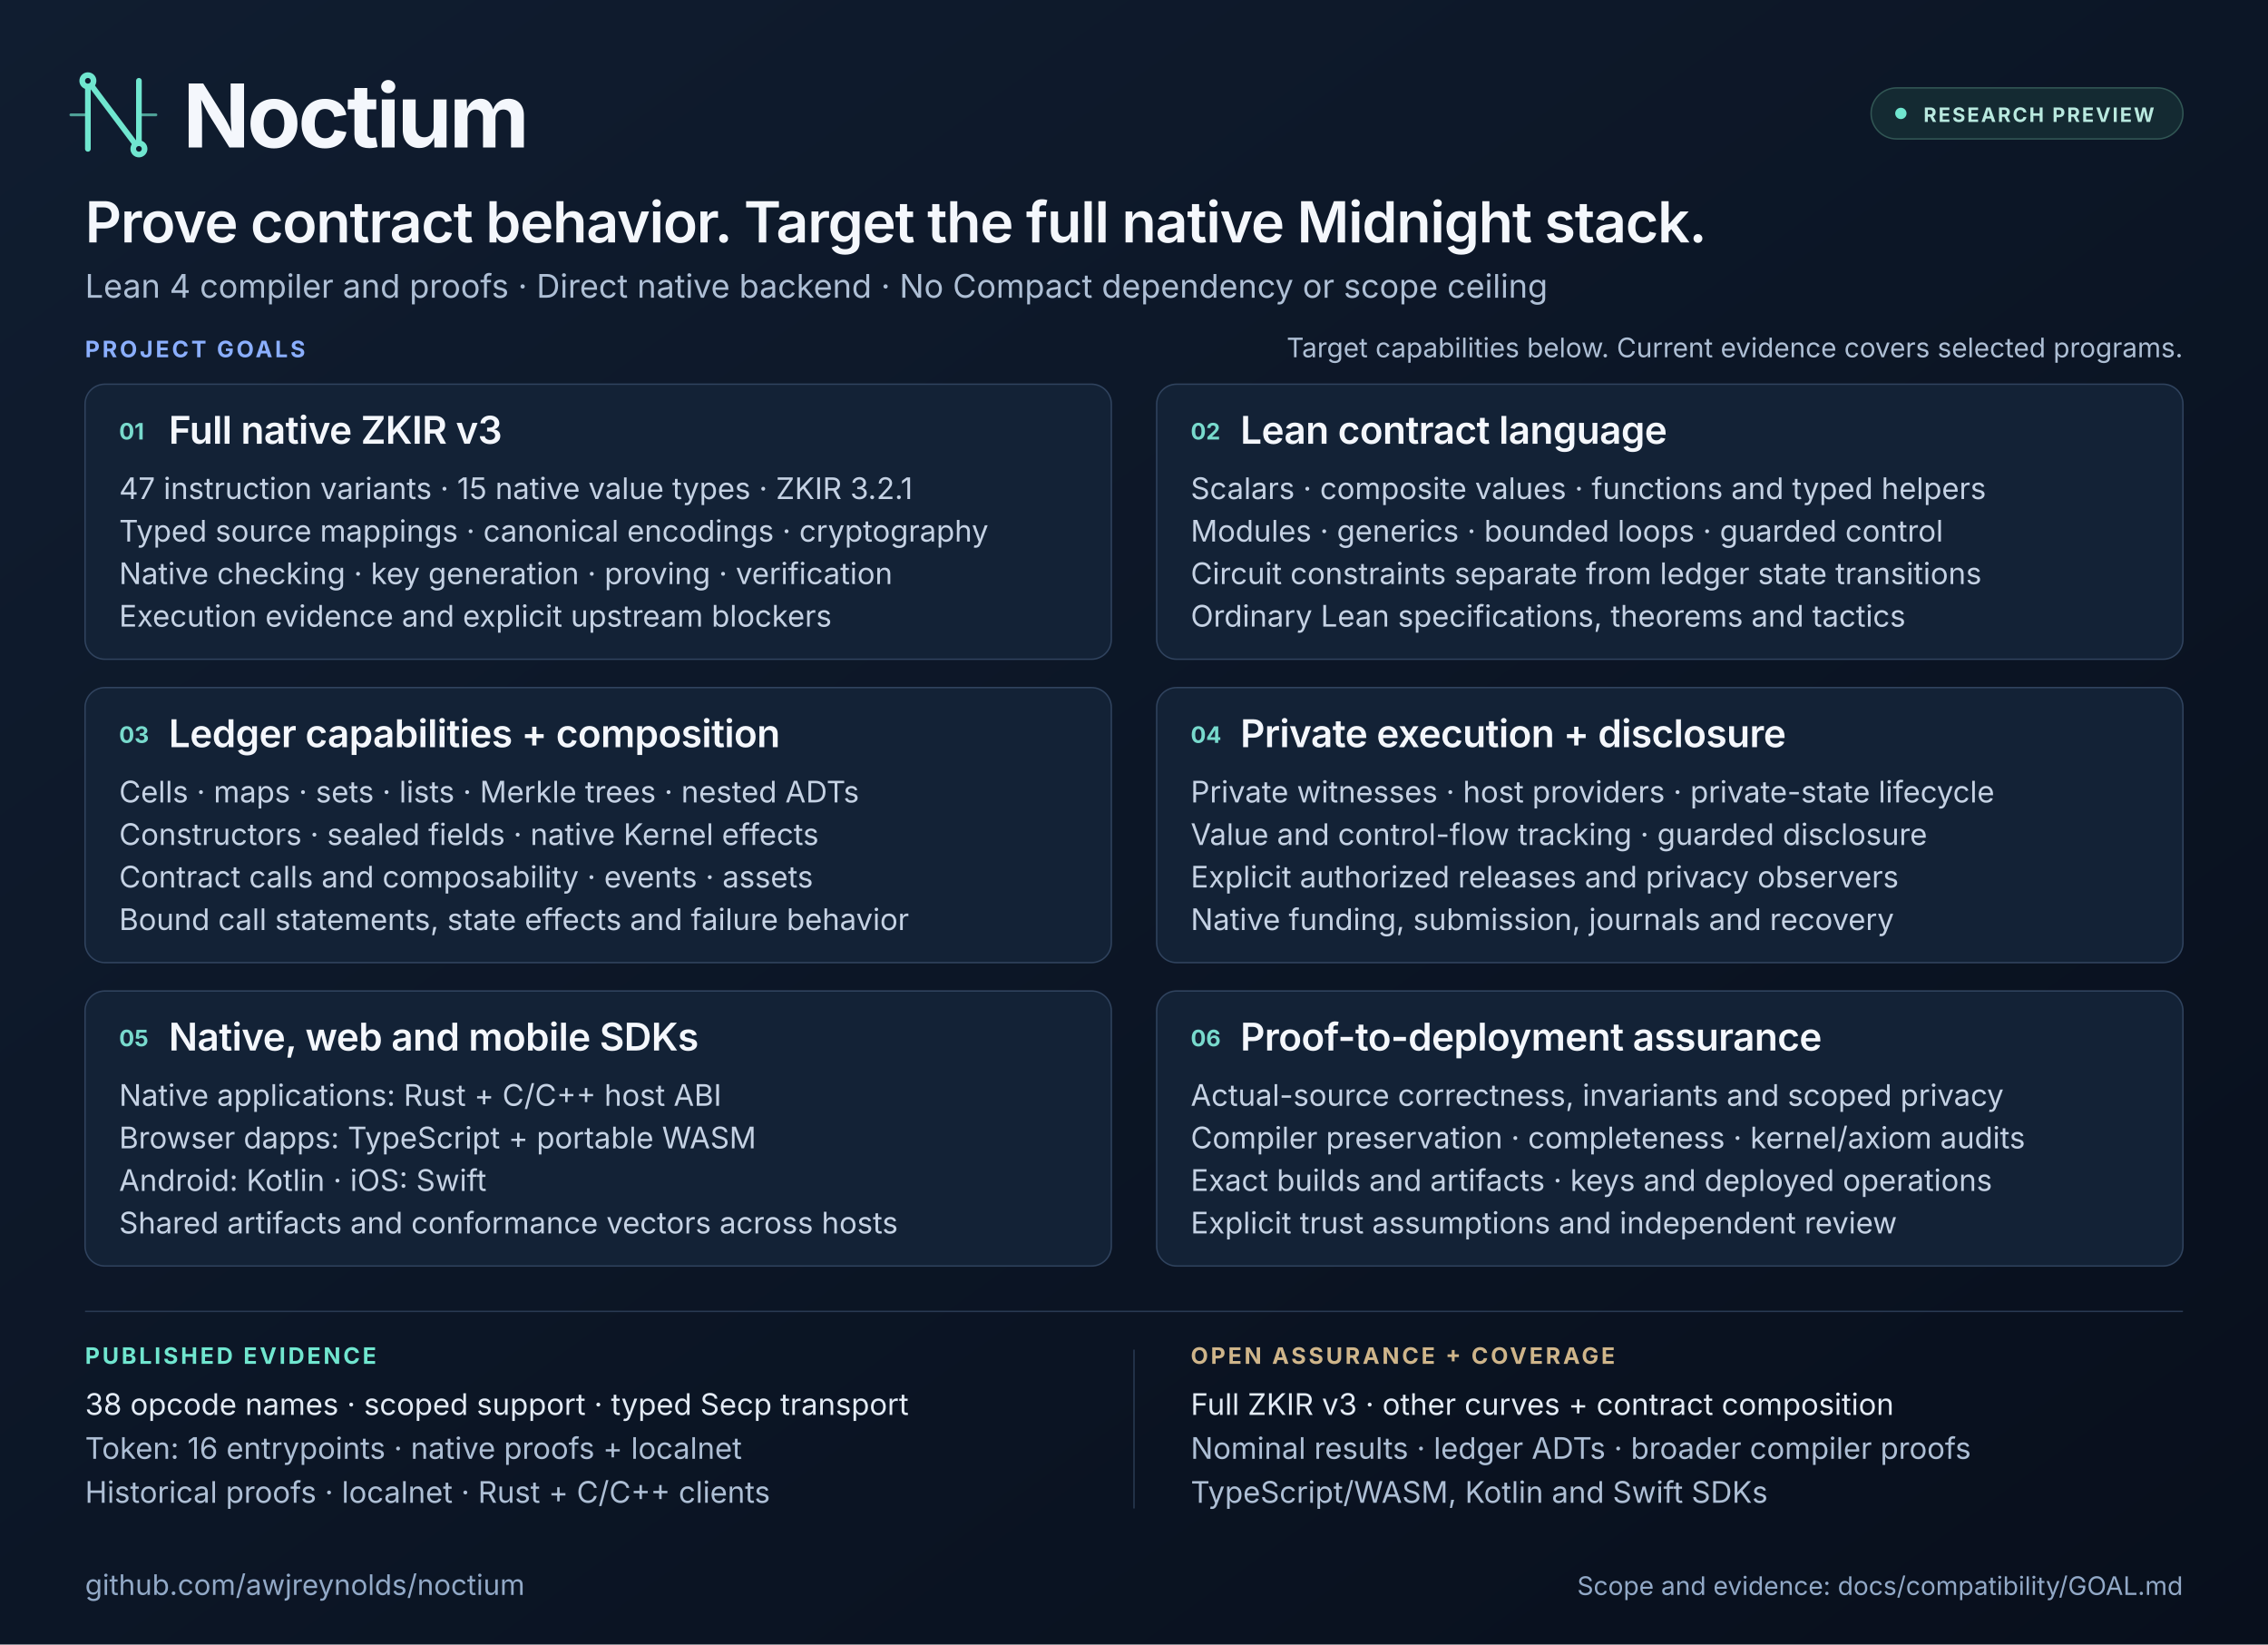
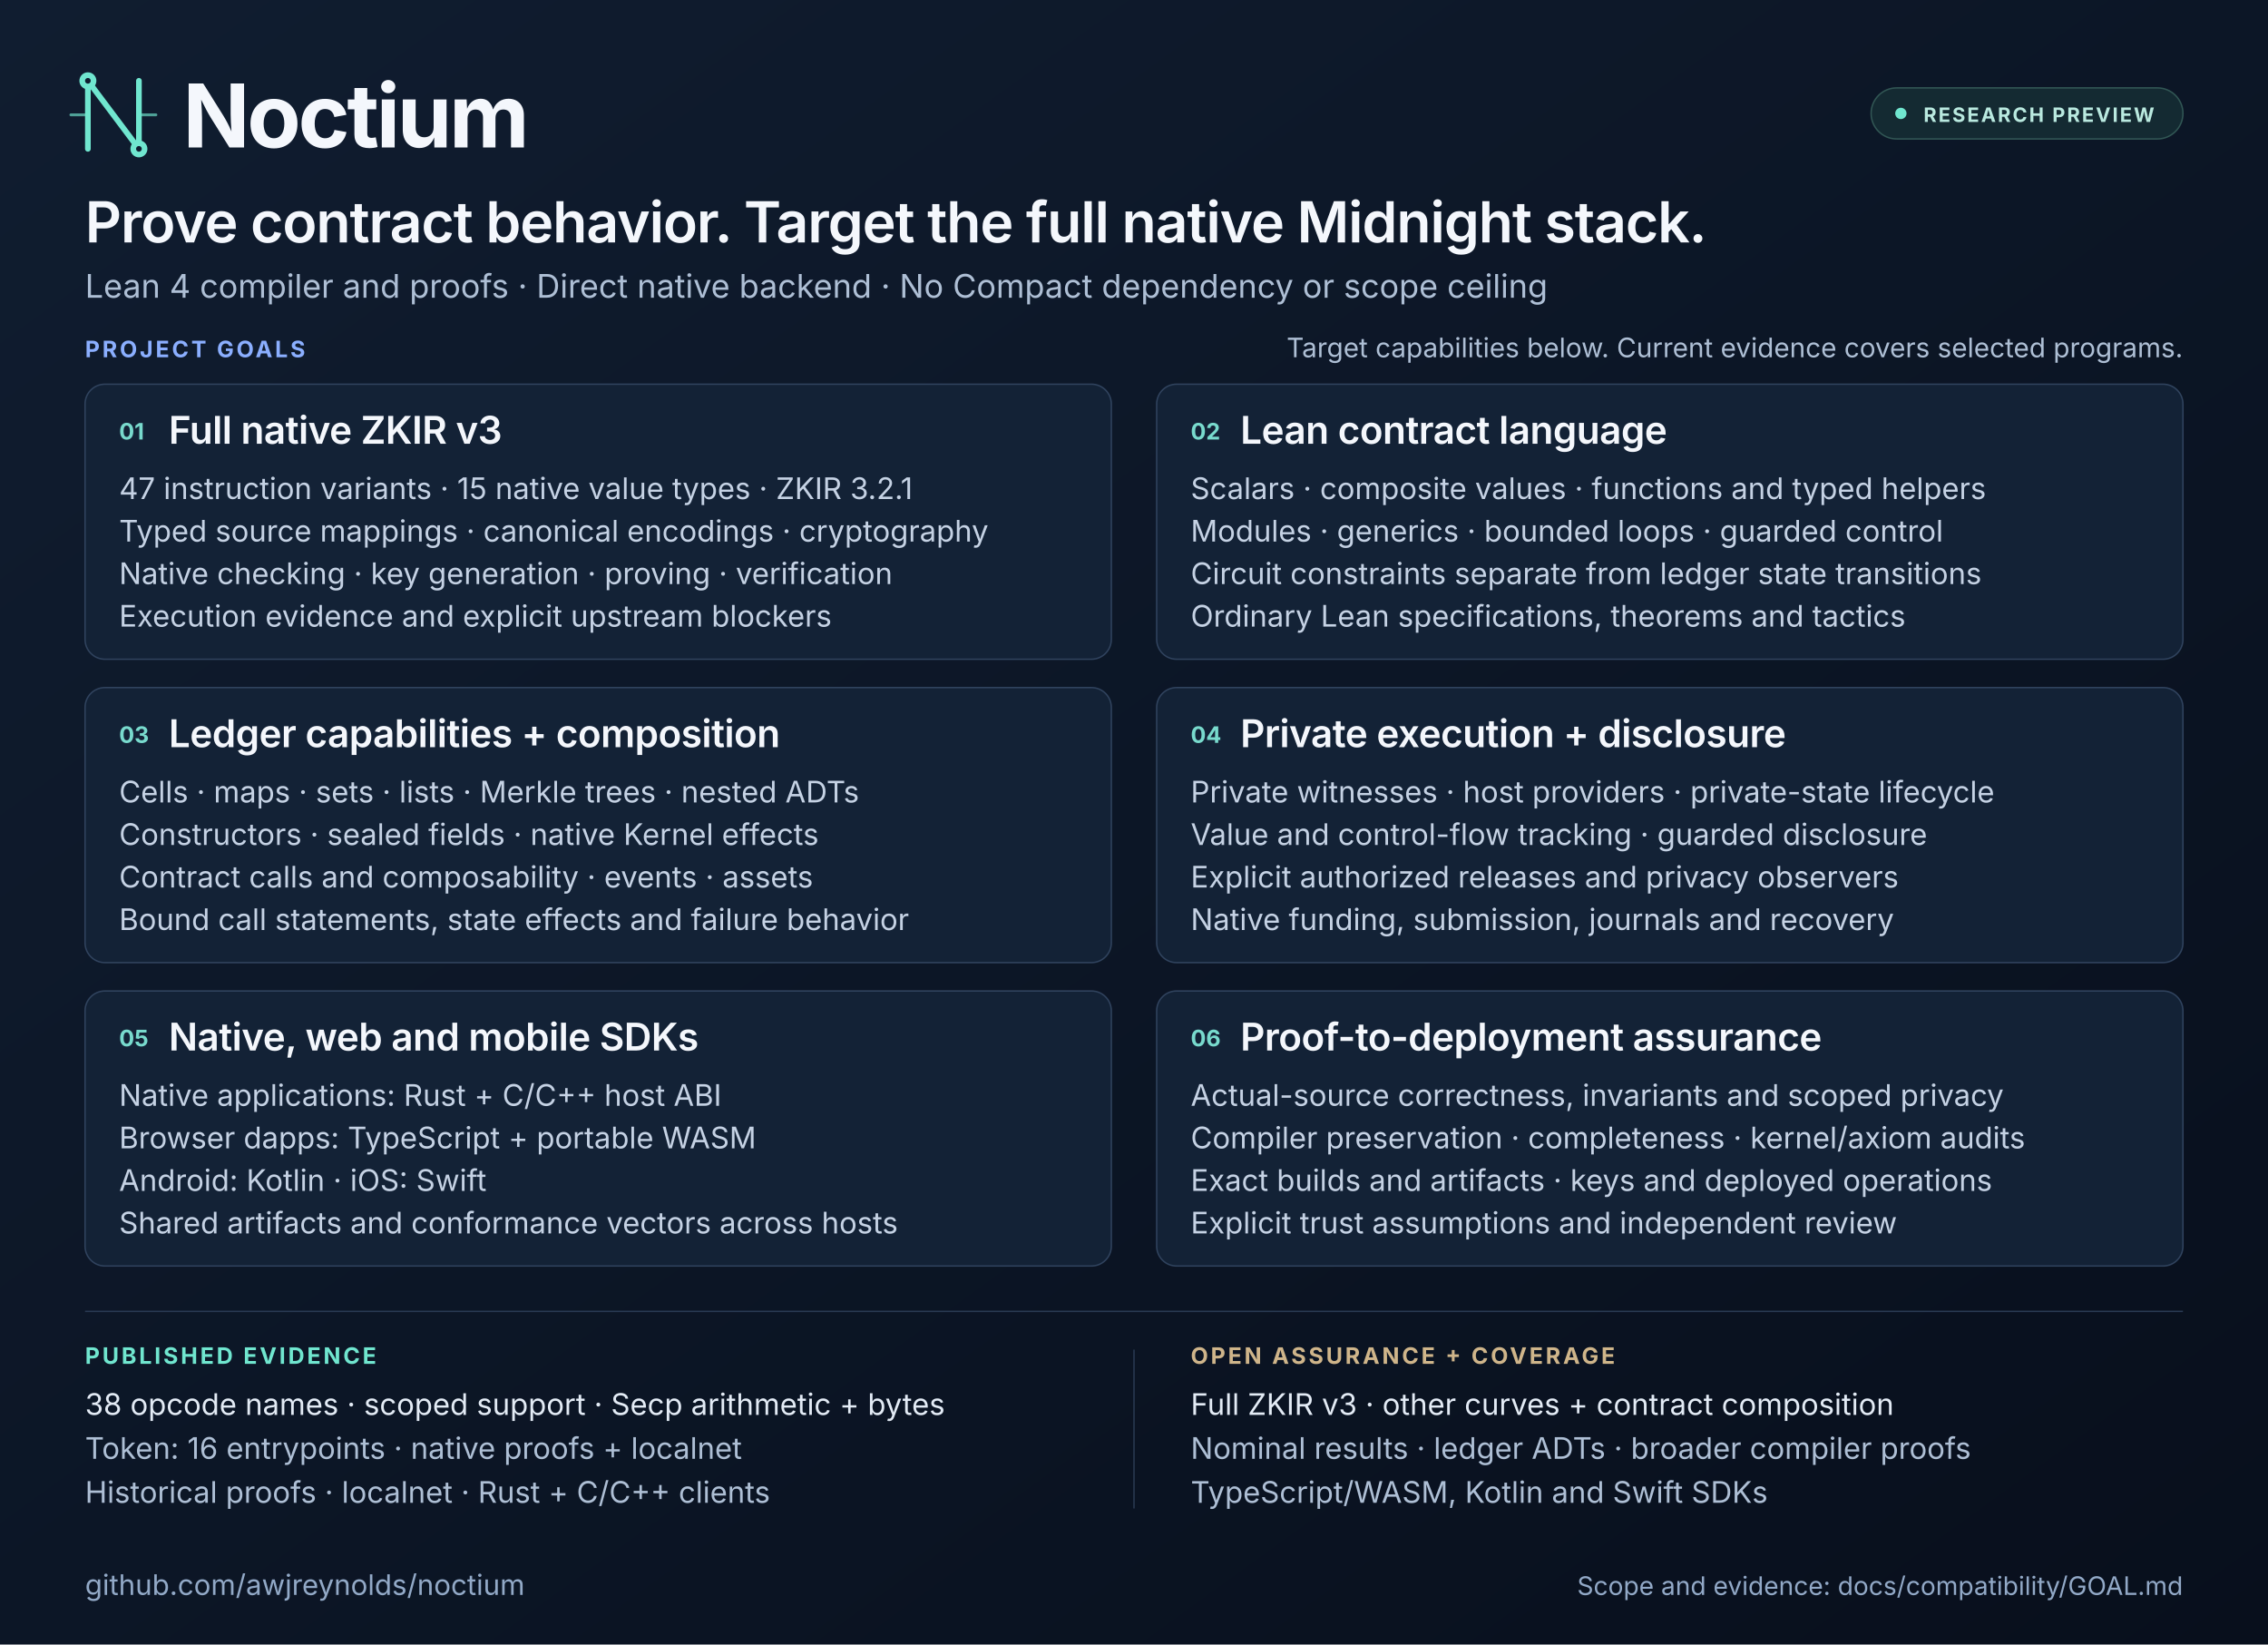
<svg xmlns="http://www.w3.org/2000/svg" width="1600" height="1160" viewBox="0 0 1600 1160" role="img" aria-labelledby="title description">
  <defs>
    <linearGradient id="background" x1="0" y1="0" x2="1" y2="1">
      <stop offset="0" stop-color="#101D30" />
      <stop offset="1" stop-color="#080F1C" />
    </linearGradient>
    <linearGradient id="accent" x1="0" y1="0" x2="1" y2="0">
      <stop offset="0" stop-color="#70E6CF" />
      <stop offset="1" stop-color="#8BAFFF" />
    </linearGradient>
  </defs>
  <rect width="1600" height="1160" fill="url(#background)" />
  <path d="M0 2H1600" stroke="url(#accent)" stroke-width="4" />
  <g stroke="#70E6CF" stroke-width="4" fill="none" stroke-linecap="round" stroke-linejoin="round">
    <path d="M62 105V57L98 105V57" />
    <path d="M50 81H62M98 81H110" stroke-width="2" opacity="0.65" />
    <circle cx="62" cy="57" r="4" fill="#101D30" />
    <circle cx="98" cy="105" r="4" fill="#101D30" />
  </g>
  <g font-family="Inter, Arial, Helvetica, sans-serif">
    <text x="129" y="104" fill="#F4F7FC" font-size="62" font-weight="700" letter-spacing="-2">Noctium</text>
    <rect x="1320" y="62" width="220" height="36" rx="18" fill="#142A32" stroke="#315654" />
    <circle cx="1341" cy="80" r="4" fill="#70E6CF" />
    <text x="1357" y="86" fill="#B9E9DF" font-size="14" font-weight="700" letter-spacing="1.3">RESEARCH PREVIEW</text>
    <text x="60" y="171" fill="#F4F7FC" font-size="40" font-weight="600" letter-spacing="-0.7">Prove contract behavior. Target the full native Midnight stack.</text>
    <text x="60" y="210" fill="#AEBFD5" font-size="23">Lean 4 compiler and proofs · Direct native backend · No Compact dependency or scope ceiling</text>
    <text x="60" y="252" fill="#8BAFFF" font-size="16" font-weight="700" letter-spacing="1.8">PROJECT GOALS</text>
    <text x="1540" y="252" fill="#AEBFD5" font-size="19" text-anchor="end">Target capabilities below. Current evidence covers selected programs.</text>
    <g fill="#132236" stroke="#30435E">
      <rect x="60" y="271" width="724" height="194" rx="14" />
      <rect x="816" y="271" width="724" height="194" rx="14" />
      <rect x="60" y="485" width="724" height="194" rx="14" />
      <rect x="816" y="485" width="724" height="194" rx="14" />
      <rect x="60" y="699" width="724" height="194" rx="14" />
      <rect x="816" y="699" width="724" height="194" rx="14" />
    </g>
    <g fill="#78DACD" font-size="16" font-weight="700">
      <text x="84" y="310">01</text>
      <text x="840" y="310">02</text>
      <text x="84" y="524">03</text>
      <text x="840" y="524">04</text>
      <text x="84" y="738">05</text>
      <text x="840" y="738">06</text>
    </g>
    <g fill="#F4F7FC" font-size="27" font-weight="600" letter-spacing="-0.3">
      <text x="119" y="313">Full native ZKIR v3</text>
      <text x="875" y="313">Lean contract language</text>
      <text x="119" y="527">Ledger capabilities + composition</text>
      <text x="875" y="527">Private execution + disclosure</text>
      <text x="119" y="741">Native, web and mobile SDKs</text>
      <text x="875" y="741">Proof-to-deployment assurance</text>
    </g>
    <g fill="#C5D2E4" font-size="21">
      <text x="84" y="352">47 instruction variants · 15 native value types · ZKIR 3.2.1</text>
      <text x="84" y="382">Typed source mappings · canonical encodings · cryptography</text>
      <text x="84" y="412">Native checking · key generation · proving · verification</text>
      <text x="84" y="442">Execution evidence and explicit upstream blockers</text>
      <text x="840" y="352">Scalars · composite values · functions and typed helpers</text>
      <text x="840" y="382">Modules · generics · bounded loops · guarded control</text>
      <text x="840" y="412">Circuit constraints separate from ledger state transitions</text>
      <text x="840" y="442">Ordinary Lean specifications, theorems and tactics</text>
      <text x="84" y="566">Cells · maps · sets · lists · Merkle trees · nested ADTs</text>
      <text x="84" y="596">Constructors · sealed fields · native Kernel effects</text>
      <text x="84" y="626">Contract calls and composability · events · assets</text>
      <text x="84" y="656">Bound call statements, state effects and failure behavior</text>
      <text x="840" y="566">Private witnesses · host providers · private-state lifecycle</text>
      <text x="840" y="596">Value and control-flow tracking · guarded disclosure</text>
      <text x="840" y="626">Explicit authorized releases and privacy observers</text>
      <text x="840" y="656">Native funding, submission, journals and recovery</text>
      <text x="84" y="780">Native applications: Rust + C/C++ host ABI</text>
      <text x="84" y="810">Browser dapps: TypeScript + portable WASM</text>
      <text x="84" y="840">Android: Kotlin · iOS: Swift</text>
      <text x="84" y="870">Shared artifacts and conformance vectors across hosts</text>
      <text x="840" y="780">Actual-source correctness, invariants and scoped privacy</text>
      <text x="840" y="810">Compiler preservation · completeness · kernel/axiom audits</text>
      <text x="840" y="840">Exact builds and artifacts · keys and deployed operations</text>
      <text x="840" y="870">Explicit trust assumptions and independent review</text>
    </g>
    <path d="M60 925H1540" stroke="#293A52" />
    <text x="60" y="962" fill="#70E6CF" font-size="16" font-weight="700" letter-spacing="1.8">PUBLISHED EVIDENCE</text>
-     <text x="60" y="998" fill="#E3EBF5" font-size="21">38 opcode names · scoped support · typed Secp transport</text>
+     <text x="60" y="998" fill="#E3EBF5" font-size="21">38 opcode names · scoped support · Secp arithmetic + bytes</text>
    <text x="60" y="1029" fill="#AEBFD5" font-size="21">Token: 16 entrypoints · native proofs + localnet</text>
    <text x="60" y="1060" fill="#AEBFD5" font-size="21">Historical proofs · localnet · Rust + C/C++ clients</text>
    <path d="M800 952V1064" stroke="#293A52" />
    <text x="840" y="962" fill="#CFB58A" font-size="16" font-weight="700" letter-spacing="1.8">OPEN ASSURANCE + COVERAGE</text>
    <text x="840" y="998" fill="#E3EBF5" font-size="21">Full ZKIR v3 · other curves + contract composition</text>
    <text x="840" y="1029" fill="#AEBFD5" font-size="21">Nominal results · ledger ADTs · broader compiler proofs</text>
    <text x="840" y="1060" fill="#AEBFD5" font-size="21">TypeScript/WASM, Kotlin and Swift SDKs</text>
    <text x="60" y="1125" fill="#92A9C7" font-size="20">github.com/awjreynolds/noctium</text>
    <text x="1540" y="1125" fill="#92A9C7" font-size="18" text-anchor="end">Scope and evidence: docs/compatibility/GOAL.md</text>
  </g>
</svg>
